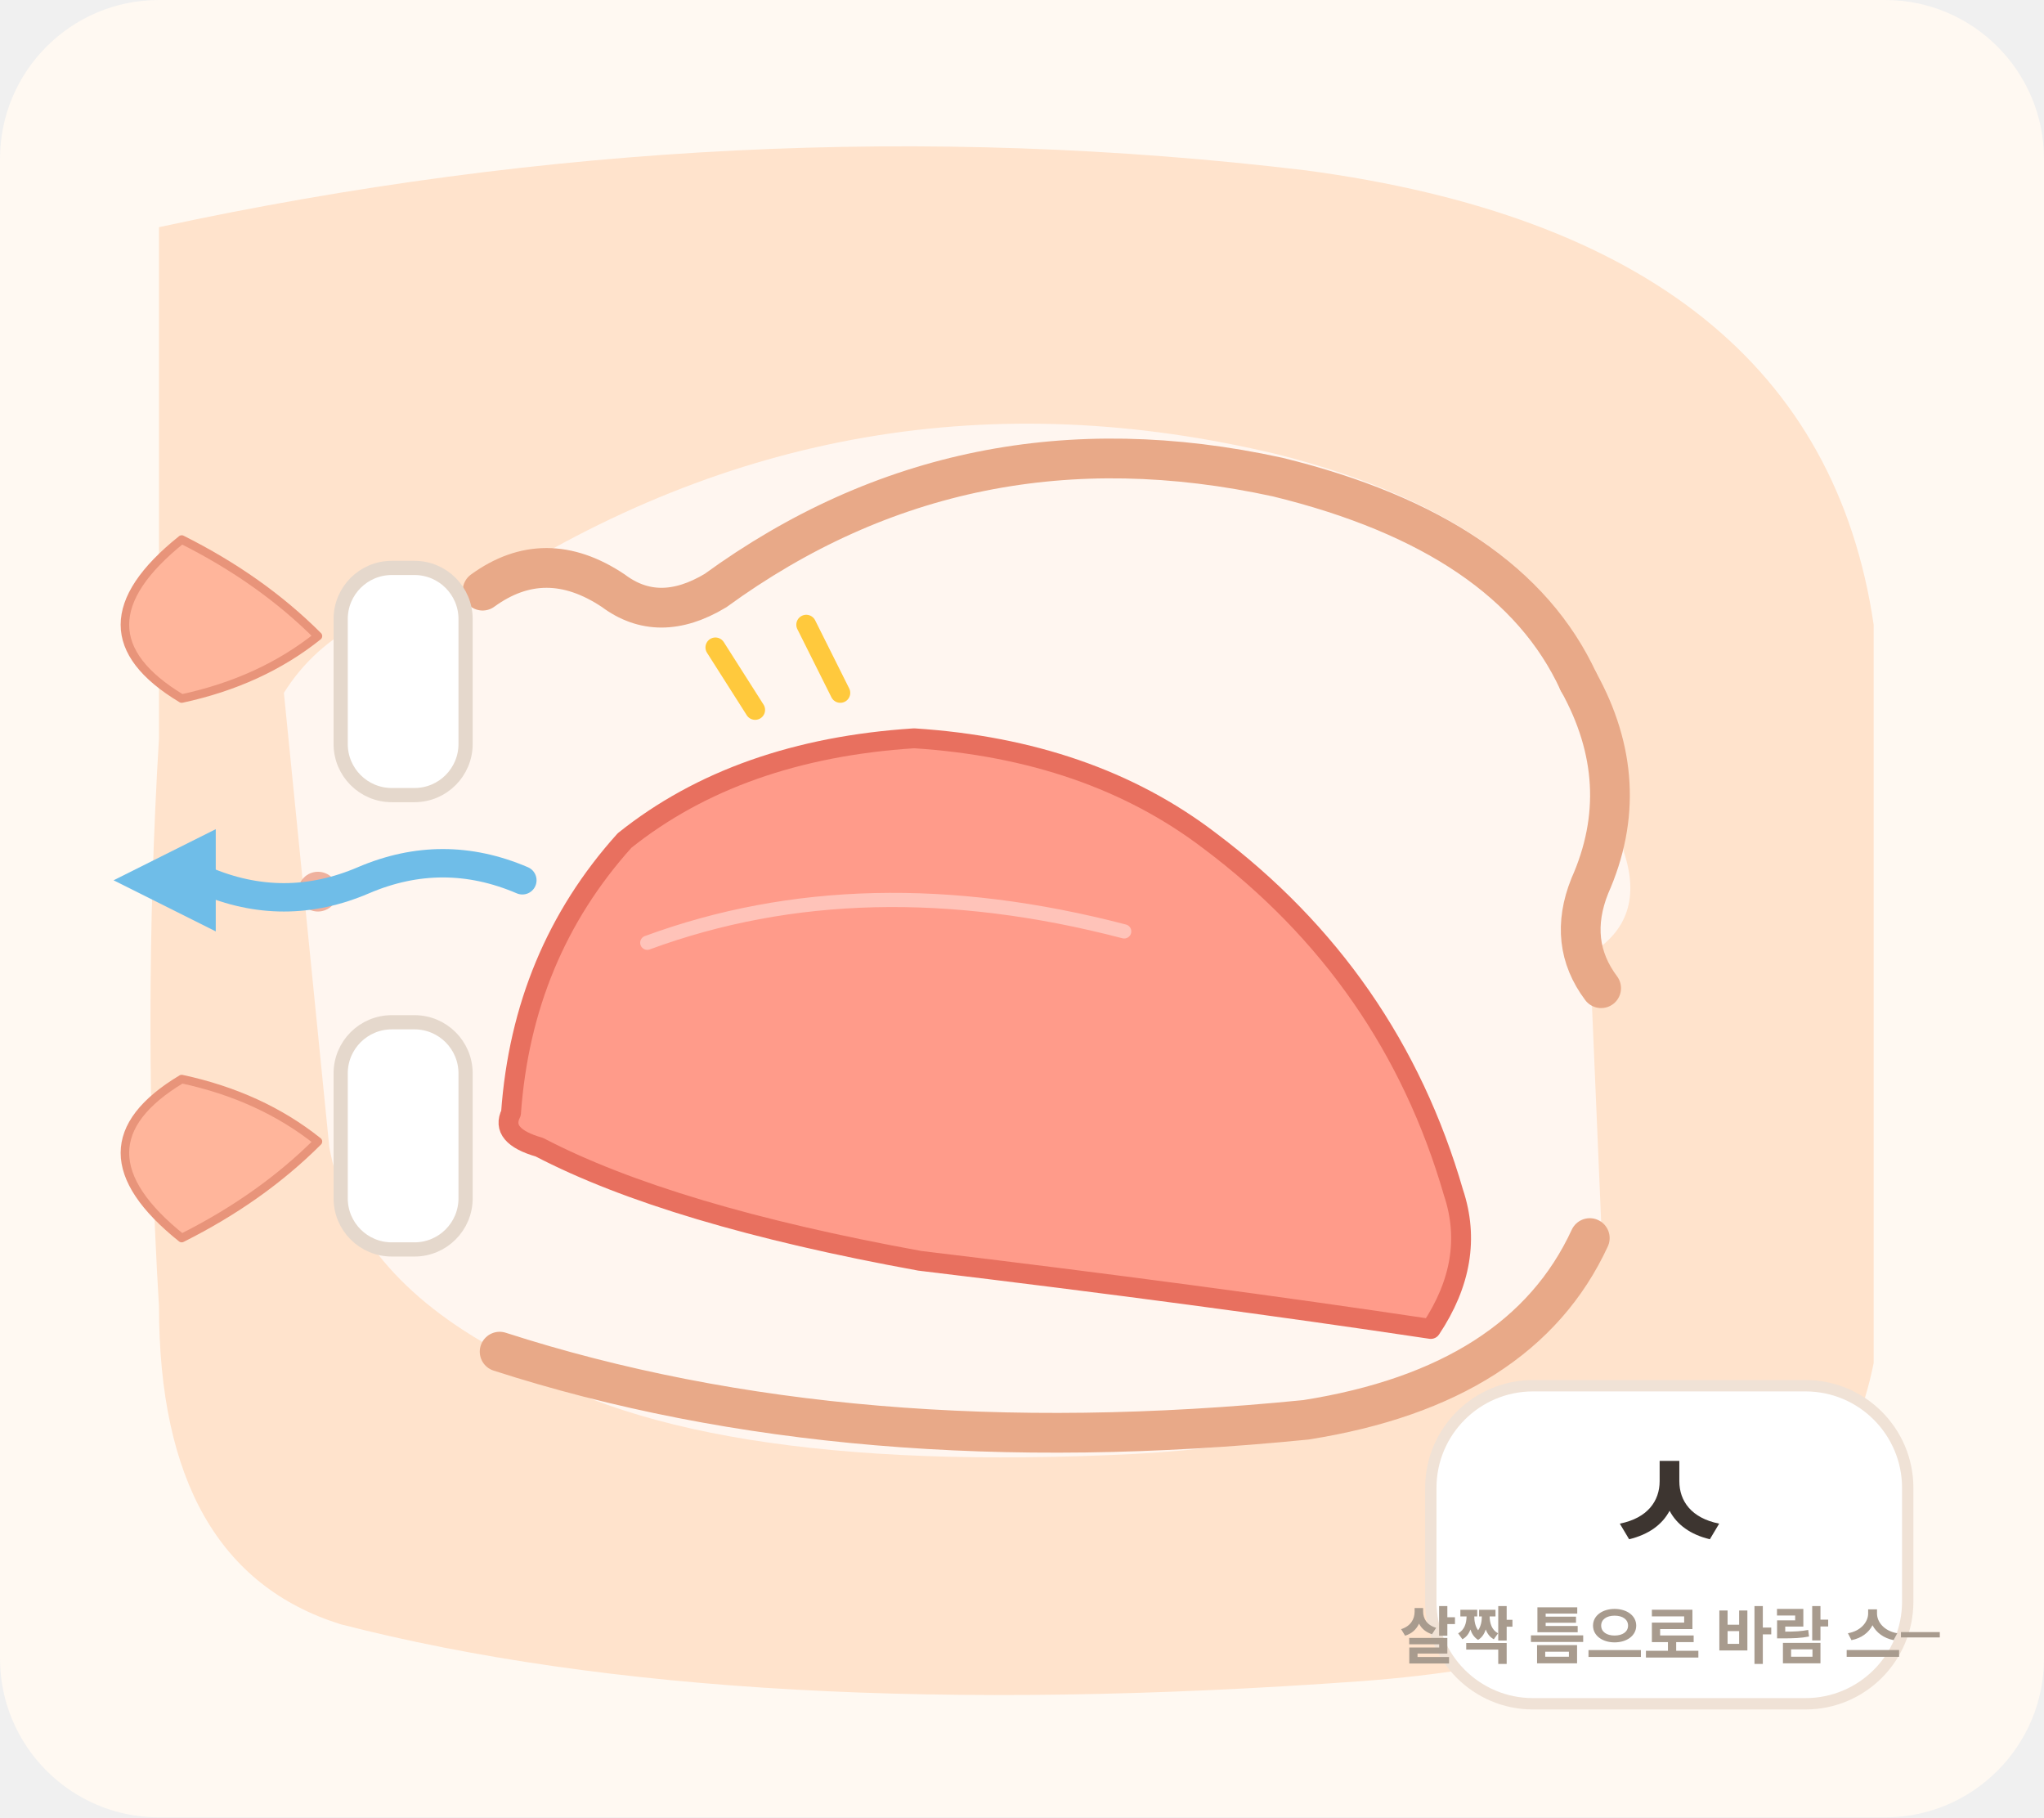
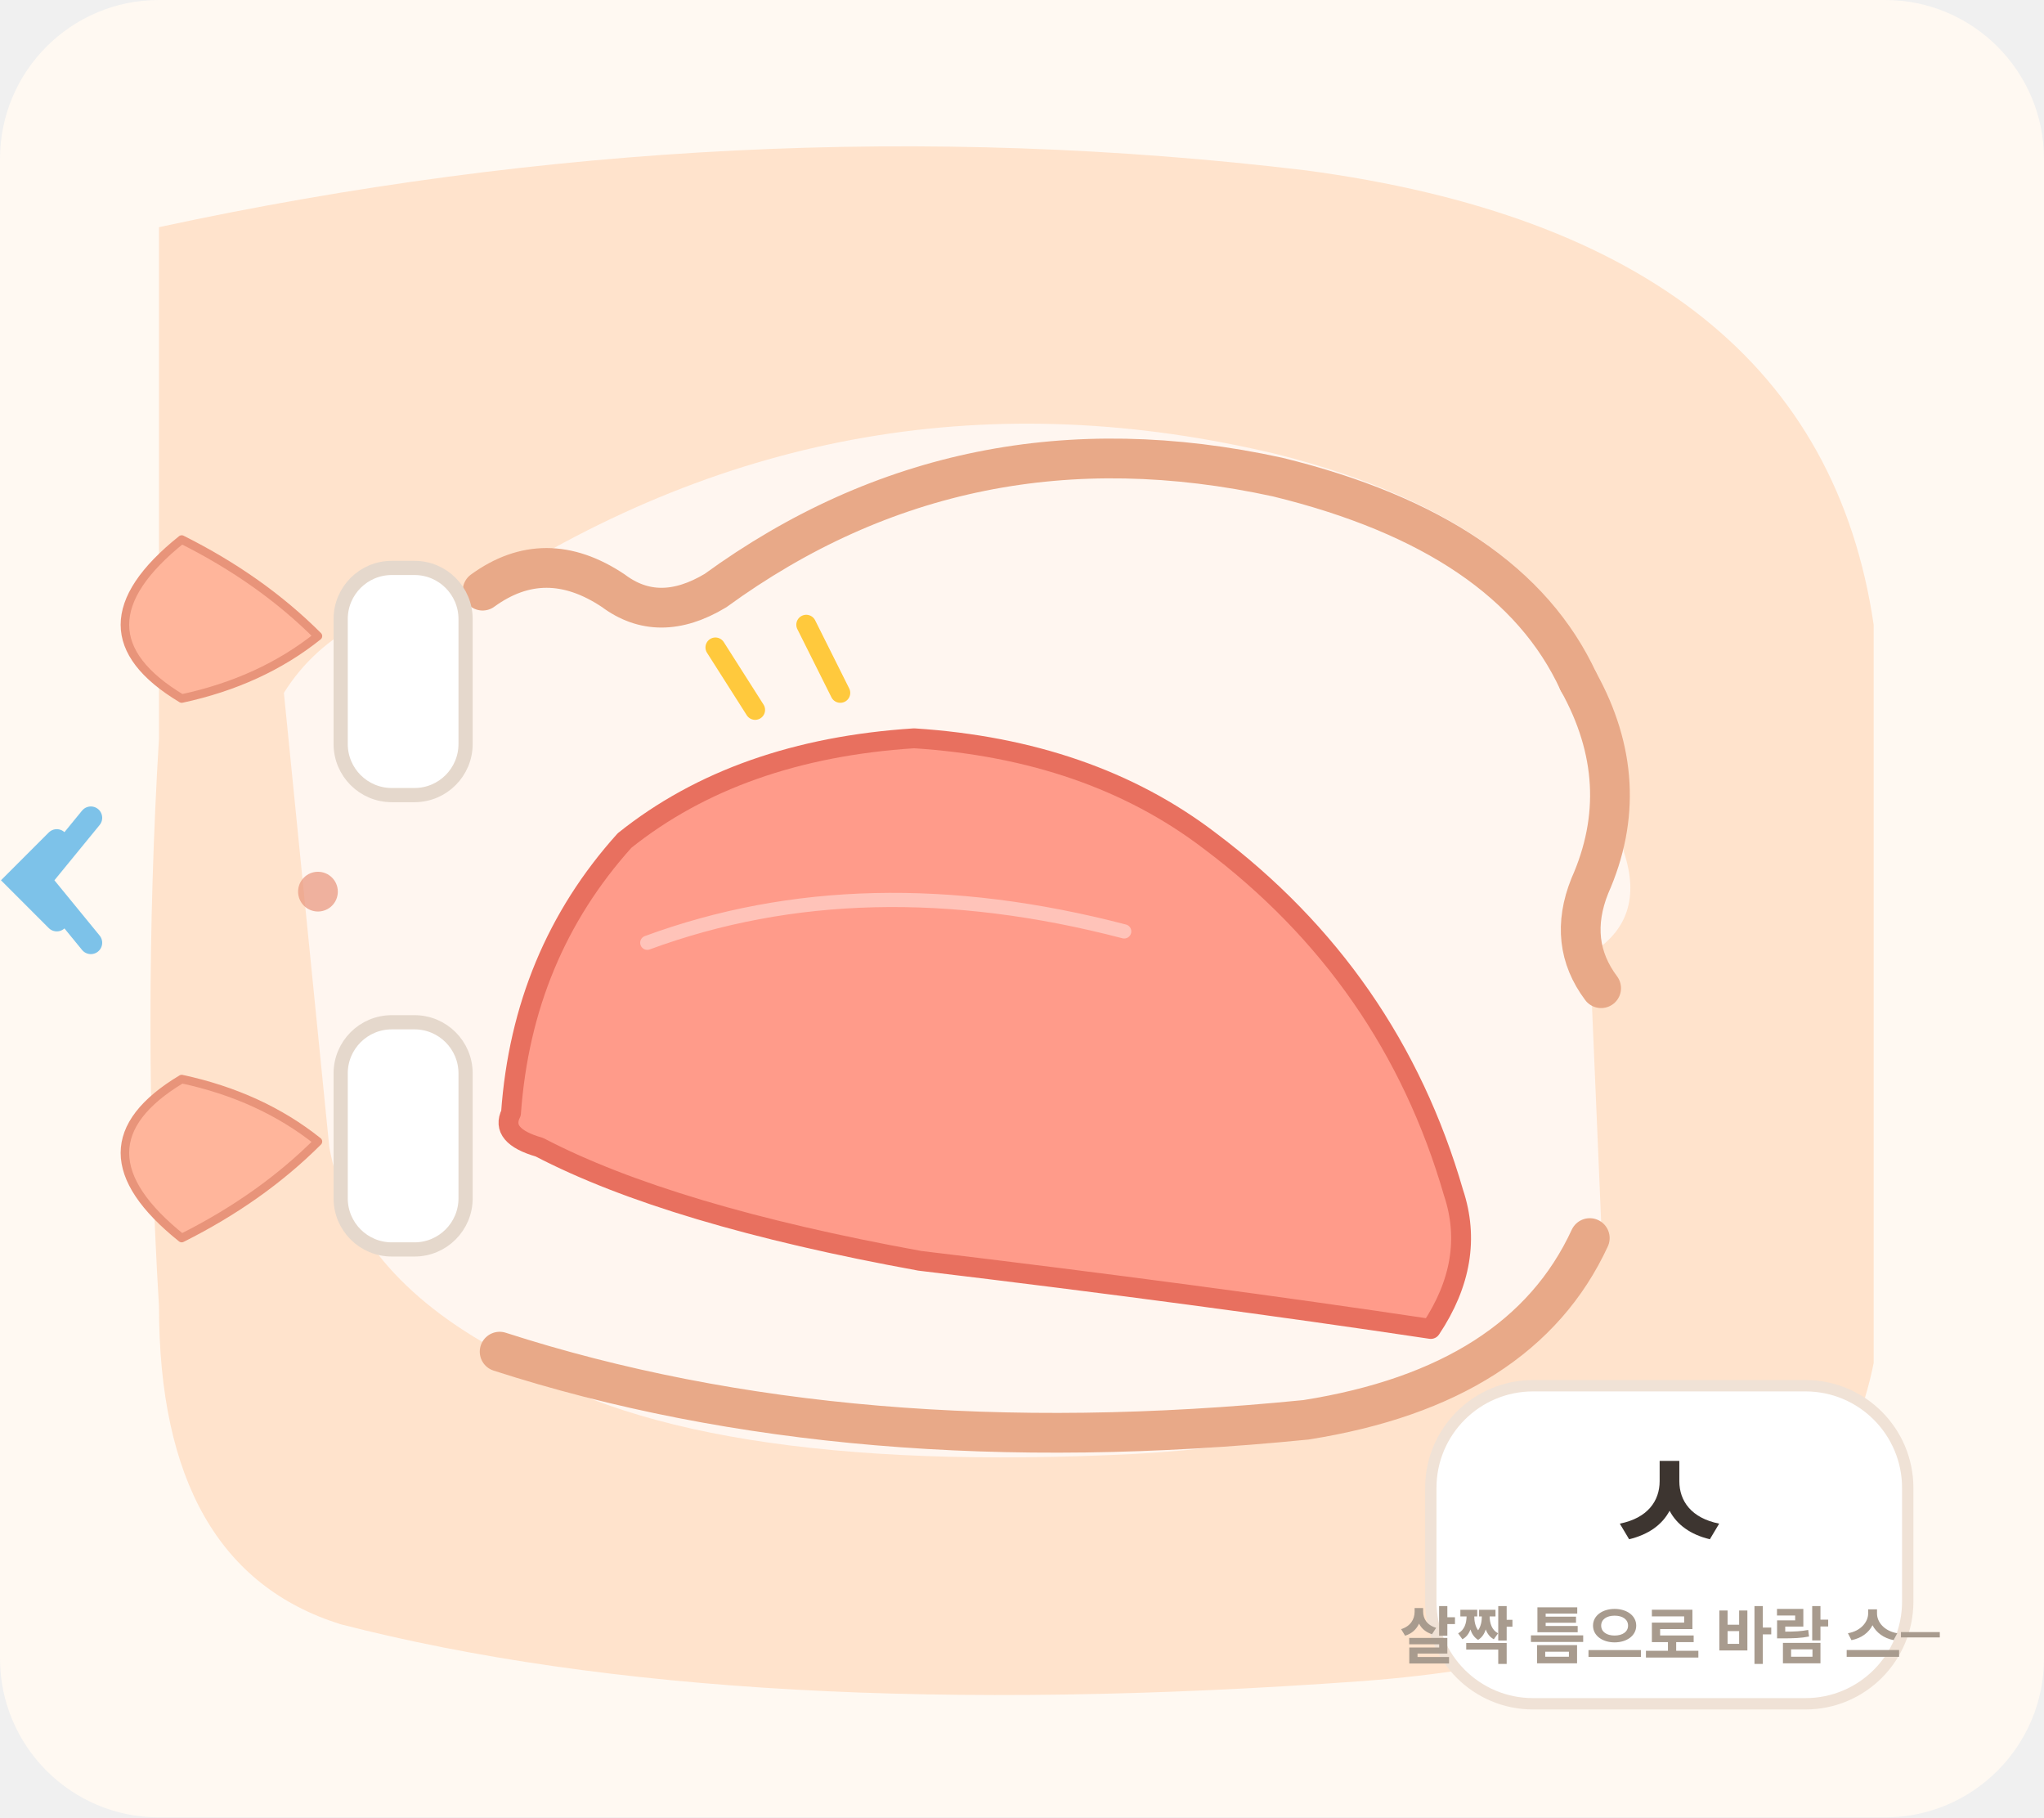
<svg xmlns="http://www.w3.org/2000/svg" viewBox="0 0 360 320" font-family="sans-serif">
  <rect width="360" height="320" rx="28" fill="#FFF9F2" />
  <path d="M 28 40 Q 130 18 230 30 Q 320 42 330 110            L 330 240 Q 320 290 240 296 Q 130 304 60 286            Q 28 276 28 230 Q 25 180 28 130 Z" fill="#FFE3CC" />
  <path d="M 50 122 Q 60 106 85 104            Q 150 62 225 80 Q 272 92 282 122            L 286 150 Q 290 162 280 168            L 282 215 Q 270 252 200 256 Q 120 260 88 238 Q 62 224 58 202 Z" fill="#FFF6F0" />
  <path d="M 85 104 Q 96 96 108 104 Q 116 110 126 104            Q 170 72 225 84 Q 266 94 278 120" fill="none" stroke="#E8A988" stroke-width="7" stroke-linecap="round" />
  <path d="M 278 120 Q 288 138 280 156 Q 276 166 282 174" fill="none" stroke="#E8A988" stroke-width="7" stroke-linecap="round" />
  <path d="M 88 238 Q 150 258 230 250 Q 268 244 280 218" fill="none" stroke="#E8A988" stroke-width="7" stroke-linecap="round" />
  <rect x="60" y="100" width="22" height="40" rx="9" fill="#FFFFFF" stroke="#E5D8CC" stroke-width="2.5" />
  <rect x="60" y="180" width="22" height="40" rx="9" fill="#FFFFFF" stroke="#E5D8CC" stroke-width="2.5" />
  <path d="M 56 112            Q 46 102 32 95            Q 22 103 22 110            Q 22 117 32 123            Q 46 120 56 112 Z" fill="#FFB59B" stroke="#E8947A" stroke-width="1.5" stroke-linejoin="round" />
  <path d="M 56 201            Q 46 193 32 190            Q 22 196 22 203            Q 22 210 32 218            Q 46 211 56 201 Z" fill="#FFB59B" stroke="#E8947A" stroke-width="1.5" stroke-linejoin="round" />
  <circle cx="56" cy="157" r="3.5" fill="#E8947A" opacity="0.7" />
  <path d="M 90 196                Q 92 168 110 148                Q 130 132 161 130                Q 192 132 213 148                Q 245 172 256 210                Q 260 222 252 234                Q 212 228 162 222                Q 118 214 95 202                Q 88 200 90 196 Z" fill="#FF9B8A" stroke="#E8705F" stroke-width="3.5" stroke-linejoin="round" />
  <path d="M 114 166 Q 152 152 198 164" fill="none" stroke="#FFFFFF" stroke-width="2.5" opacity="0.4" stroke-linecap="round" />
  <g stroke="#FFC93D" stroke-width="3.5" stroke-linecap="round">
    <path d="M 126 114 L 133 125" />
    <path d="M 142 110 L 148 122" />
  </g>
-   <g stroke="#6FBDE8" stroke-width="5" fill="none" stroke-linecap="round">
-     <path d="M 92 155 Q 78 149 64 155 Q 50 161 36 155" />
+   <g stroke="#6FBDE8" stroke-width="4" fill="none" stroke-linecap="round" opacity="0.9">
+     <path d="M 16 144 L 7 155 L 16 166" />
+     <path d="M 10 148 L 3 155 L 10 162" />
  </g>
-   <path d="M 38 146 L 20 155 L 38 164 Z" fill="#6FBDE8" />
  <g>
    <rect x="252" y="244" width="84" height="56" rx="18" fill="#FFFFFF" stroke="#F0E2D6" stroke-width="2" />
    <text x="294" y="274" text-anchor="middle" font-size="26" font-weight="900" fill="#3D3530">ㅅ</text>
    <text x="294" y="292" text-anchor="middle" font-size="11" font-weight="700" fill="#A89B8E">살짝 틈으로 바람 스─</text>
  </g>
</svg>
